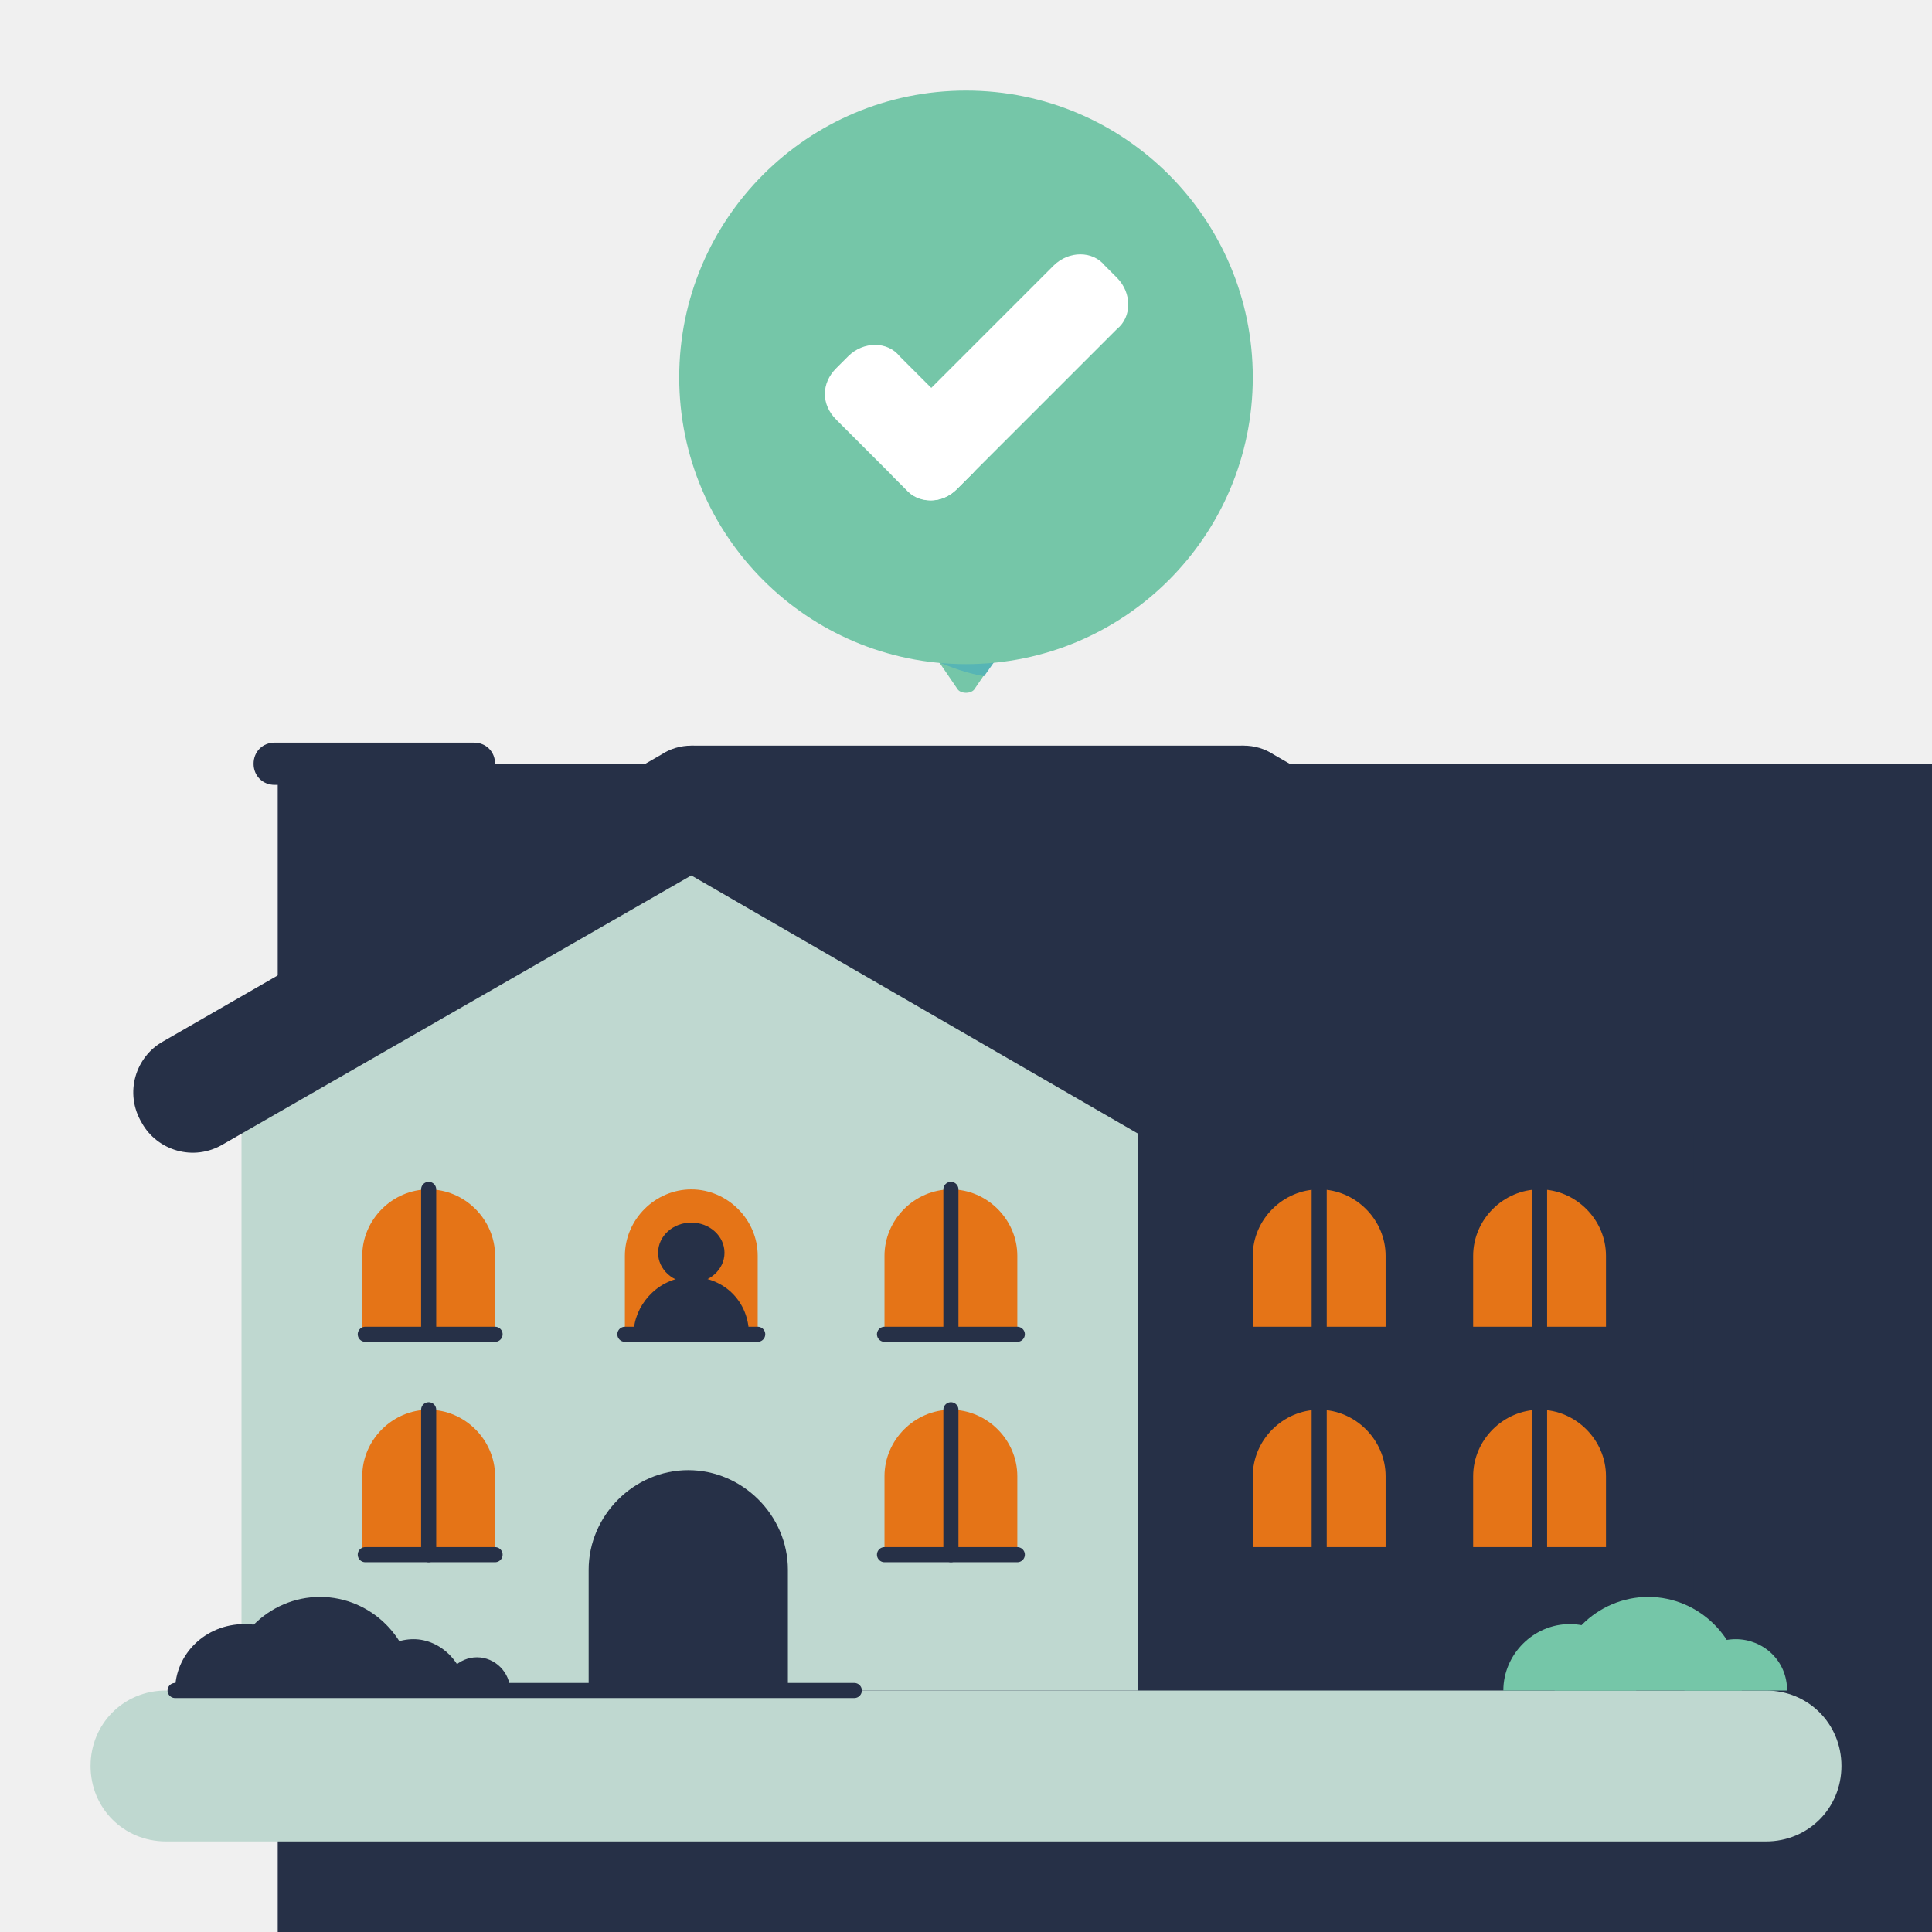
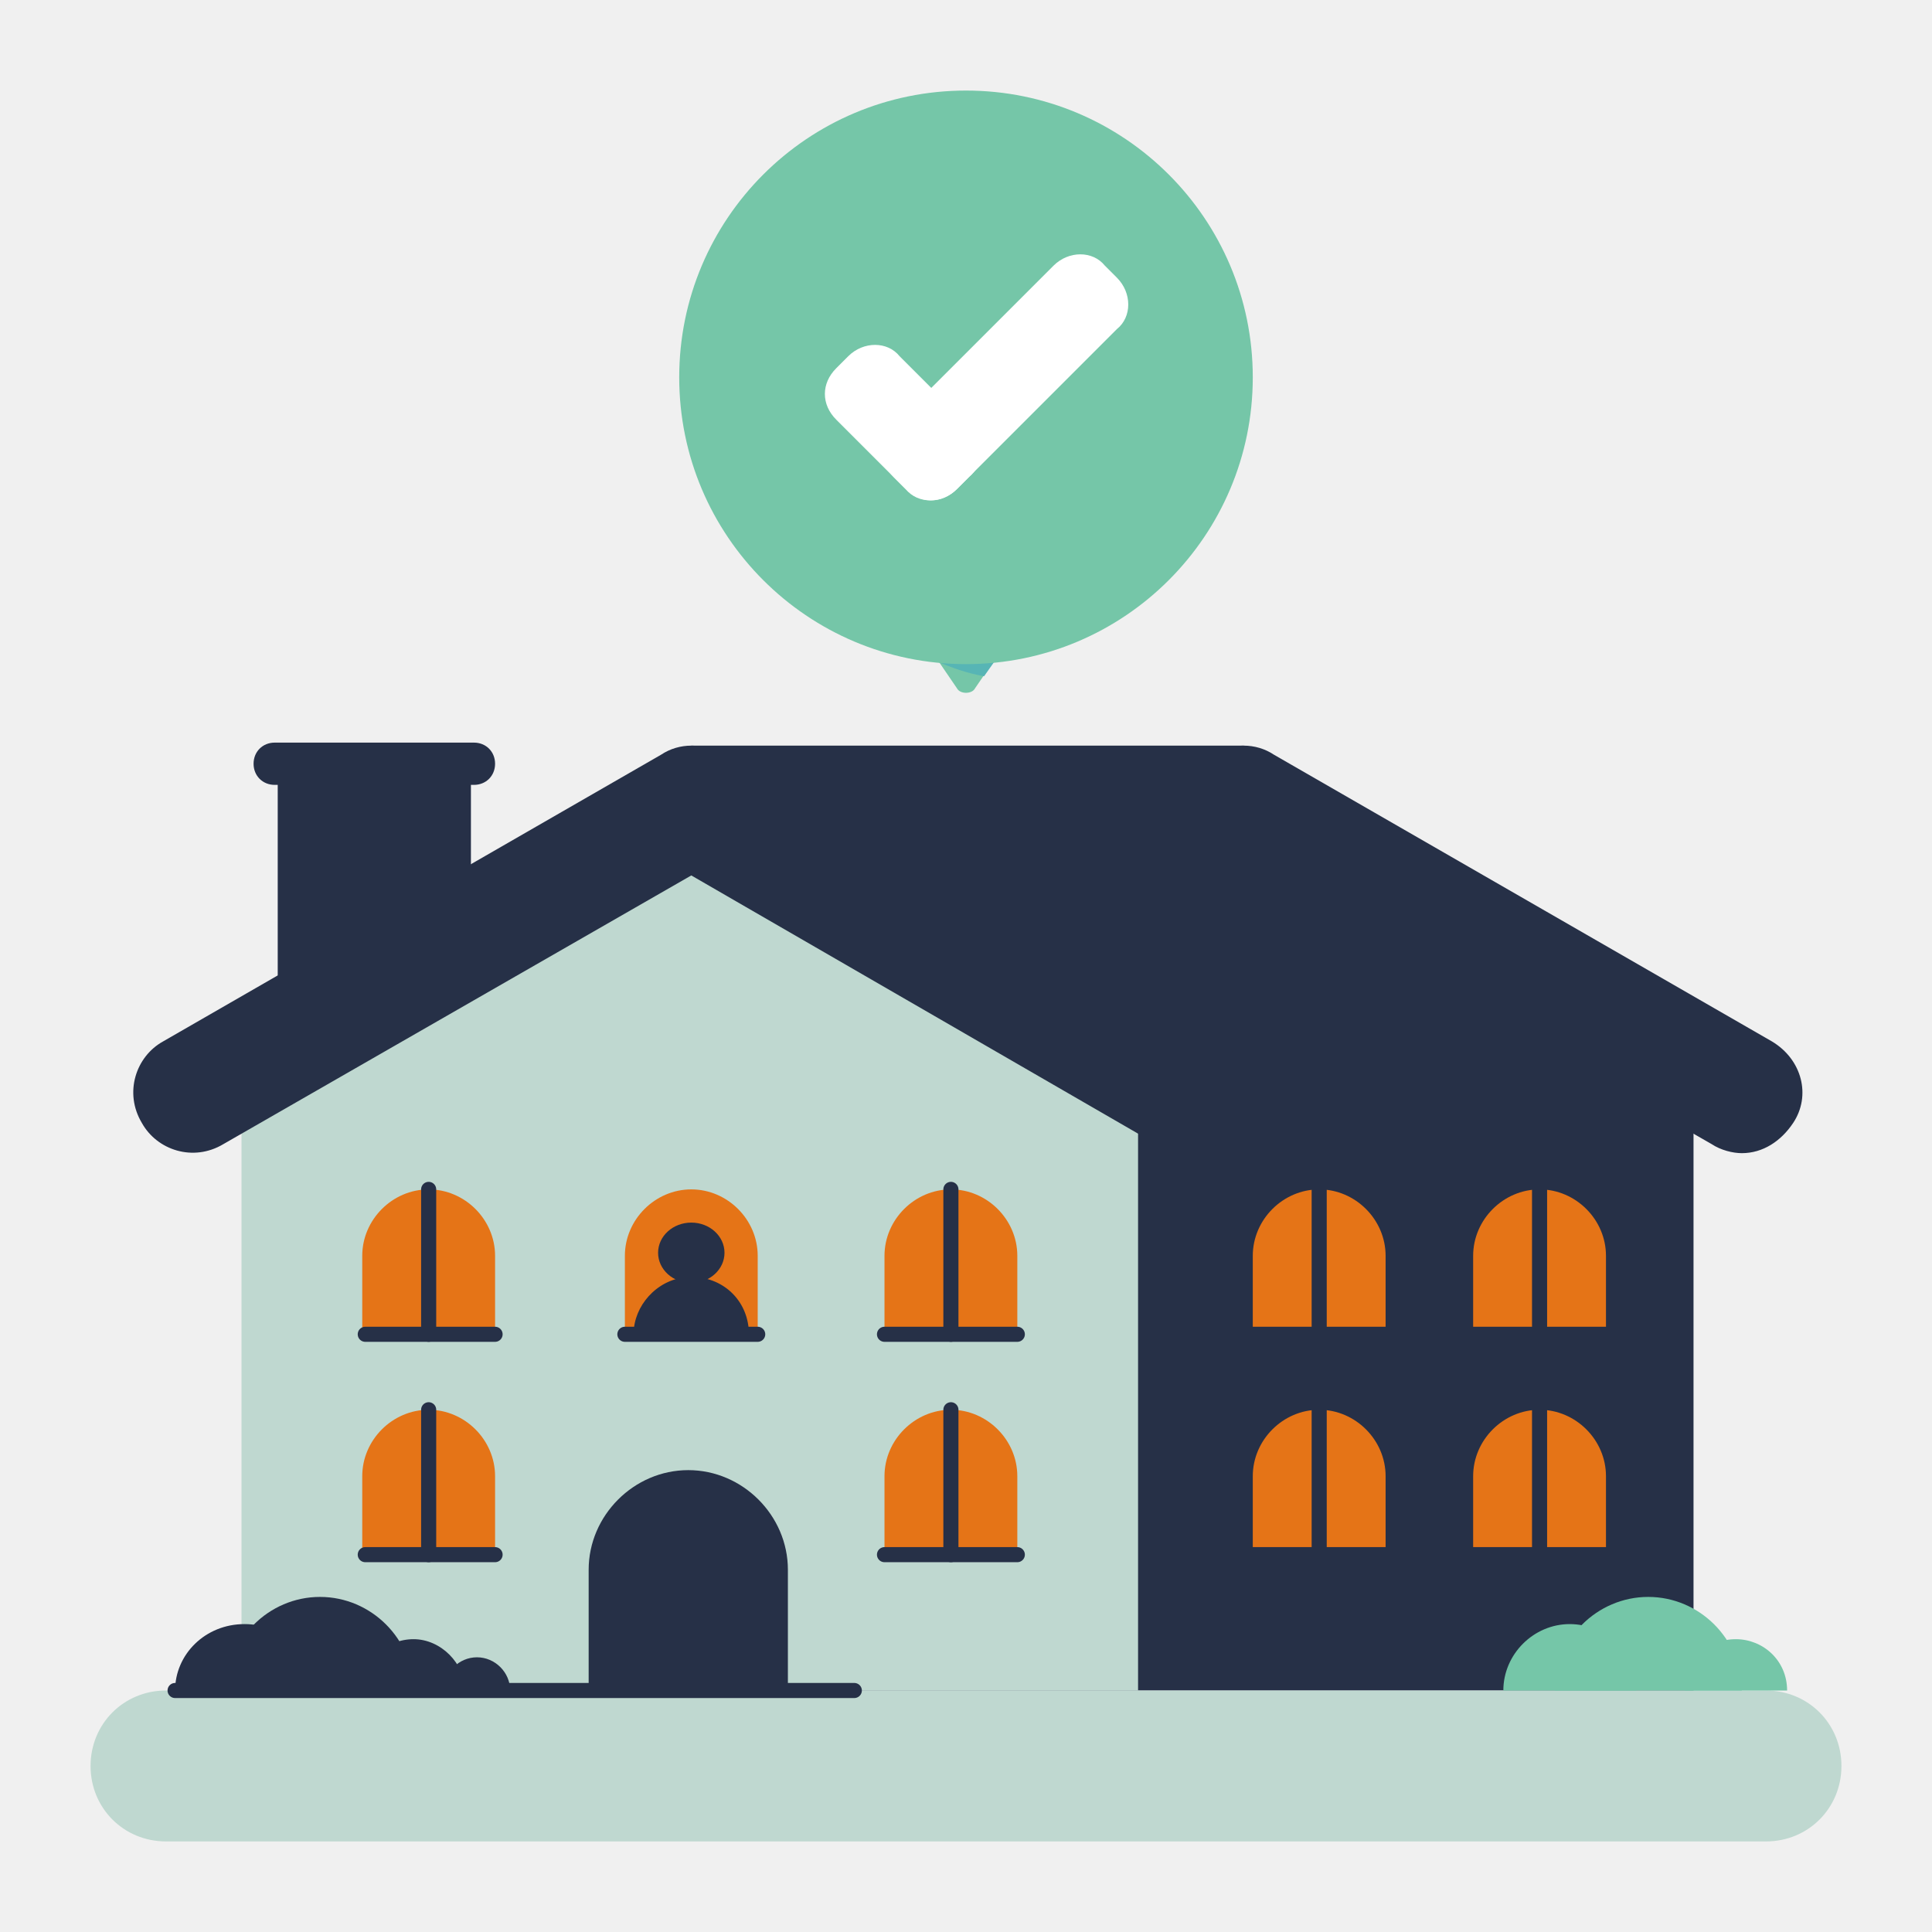
<svg xmlns="http://www.w3.org/2000/svg" style="enable-background:new 0 0 64 64;" version="1.1" viewBox="0 0 64 64" xml:space="preserve">
  <style type="text/css">
	.st0{fill:#75C6A8;}
	.st1{fill:#57B5B5;}
	.st2{fill:#263047;}
	.st3{fill:#DB7158;}
	.st4{fill:none;stroke:#263047;stroke-width:0.5;stroke-linecap:round;stroke-miterlimit:10;}
	.st5{fill:none;stroke:#EA8B78;stroke-width:2;stroke-linecap:round;stroke-miterlimit:10;}
	.st6{fill:#E89715;}
	.st7{fill:none;stroke:#263047;stroke-linecap:round;stroke-miterlimit:10;}
	.st8{fill:none;stroke:#263047;stroke-width:0.5;stroke-linecap:round;stroke-linejoin:round;stroke-miterlimit:10;}
	.st9{fill:#456BA8;}
	.st10{fill:#9EC6B8;}
	.st11{fill:#C14F46;}
	.st12{fill:#BFD8D0;}
	.st13{fill:#E57417;}
	.st14{fill:none;stroke:#9EC6B8;stroke-width:0.75;stroke-linecap:round;stroke-linejoin:round;stroke-miterlimit:10;}
	.st15{fill:#FFFFFF;}
	.st16{fill:#D8EAE3;}
	.st17{fill:none;stroke:#DB7158;stroke-linecap:round;stroke-miterlimit:10;}
	.st18{fill:none;stroke:#BFD8D0;stroke-width:0.5;stroke-linecap:round;stroke-miterlimit:10;}
	.st19{fill:none;stroke:#263047;stroke-width:0.5;stroke-linecap:round;stroke-miterlimit:10;stroke-dasharray:1.046,1.046;}
	.st20{fill:#75C6A8;stroke:#75C6A8;stroke-width:0.25;stroke-linejoin:round;stroke-miterlimit:10;}
	.st21{fill:#EF8873;}
	.st22{fill:none;stroke:#263047;stroke-width:0.5;stroke-miterlimit:10;}
	.st23{fill:none;stroke:#263047;stroke-width:0.5;stroke-linecap:round;stroke-miterlimit:10;stroke-dasharray:1.812,1.812;}
	.st24{fill:none;stroke:#263047;stroke-linecap:round;stroke-miterlimit:10;stroke-dasharray:1.912,1.912;}
	.st25{fill:none;}
	.st26{fill:none;stroke:#EA8B78;stroke-linecap:round;stroke-miterlimit:10;}
	.st27{fill:none;stroke:#263047;stroke-width:3;stroke-miterlimit:10;}
	.st28{fill:none;stroke:#BFD8D0;stroke-miterlimit:10;}
	.st29{fill:none;stroke:#BFD8D0;stroke-width:0.5;stroke-miterlimit:10;}
	.st30{fill:none;stroke:#9EC6B8;stroke-width:0.5;stroke-miterlimit:10;}
	.st31{fill:none;stroke:#75C6A8;stroke-width:0.5;stroke-miterlimit:10;}
	.st32{fill:none;stroke:#F9F9F9;stroke-width:0.5;stroke-linecap:round;stroke-linejoin:round;stroke-miterlimit:10;}
	.st33{fill:none;stroke:#9EC6B8;stroke-width:0.5;stroke-linecap:round;stroke-linejoin:round;stroke-miterlimit:10;}
	.st34{fill:#EA8B78;}
	.st35{fill:none;stroke:#EA8B78;stroke-width:0.75;stroke-linecap:round;stroke-miterlimit:10;}
</style>
  <g id="Layer_1" />
  <g id="artworks">
-     <rect class="st2" height="512px" width="512px" x="9.2" y="25.3" />
+     <rect class="st2" height="7.2" width="6.4" x="9.2" y="25.3" />
    <polyline class="st2" points="56.1,56 56.1,35.2 41.2,26.7 26.3,35.2 26.3,56  " />
    <g>
      <path class="st2" d="M57.7,38.2c-0.3,0-0.7-0.1-1-0.3L41.2,29l-15.5,8.9c-1,0.6-2.2,0.2-2.7-0.7c-0.6-1-0.2-2.2,0.7-2.7l16.5-9.5    c0.6-0.4,1.4-0.4,2,0l16.5,9.5c1,0.6,1.3,1.8,0.7,2.7C59,37.8,58.4,38.2,57.7,38.2z" />
    </g>
    <rect class="st2" height="10.8" width="18.3" x="22.9" y="24.7" />
    <path class="st12" d="M58.5,61h-53C4.1,61,3,59.9,3,58.5v0C3,57.1,4.1,56,5.5,56h53c1.4,0,2.5,1.1,2.5,2.5v0   C61,59.9,59.9,61,58.5,61z" />
    <polyline class="st12" points="37.7,56 37.7,35.2 22.9,26.7 8,35.2 8,56  " />
    <line class="st4" x1="5.8" x2="28.3" y1="56" y2="56" />
    <path class="st2" d="M26.2,56h-6.7v-4c0-1.8,1.5-3.3,3.3-3.3h0c1.8,0,3.3,1.5,3.3,3.3V56z" />
    <g>
      <path class="st2" d="M39.3,38.2c-0.3,0-0.7-0.1-1-0.3L22.9,29L7.4,37.9c-1,0.6-2.2,0.2-2.7-0.7c-0.6-1-0.2-2.2,0.7-2.7l16.5-9.5    c0.6-0.4,1.4-0.4,2,0l16.5,9.5c1,0.6,1.3,1.8,0.7,2.7C40.7,37.8,40,38.2,39.3,38.2z" />
    </g>
    <g>
      <g>
        <path class="st13" d="M16.4,51.5h-4.4v-2.6c0-1.2,1-2.2,2.2-2.2h0c1.2,0,2.2,1,2.2,2.2V51.5z" />
        <line class="st4" x1="16.4" x2="12.1" y1="51.5" y2="51.5" />
        <line class="st4" x1="14.2" x2="14.2" y1="46.7" y2="51.5" />
      </g>
      <g>
        <path class="st13" d="M33.7,51.5h-4.4v-2.6c0-1.2,1-2.2,2.2-2.2h0c1.2,0,2.2,1,2.2,2.2V51.5z" />
        <line class="st4" x1="33.7" x2="29.3" y1="51.5" y2="51.5" />
        <line class="st4" x1="31.5" x2="31.5" y1="46.7" y2="51.5" />
      </g>
    </g>
    <g>
      <path class="st13" d="M16.4,44.2h-4.4v-2.6c0-1.2,1-2.2,2.2-2.2h0c1.2,0,2.2,1,2.2,2.2V44.2z" />
      <line class="st4" x1="16.4" x2="12.1" y1="44.2" y2="44.2" />
      <line class="st4" x1="14.2" x2="14.2" y1="39.4" y2="44.2" />
    </g>
    <g>
      <path class="st13" d="M33.7,44.2h-4.4v-2.6c0-1.2,1-2.2,2.2-2.2h0c1.2,0,2.2,1,2.2,2.2V44.2z" />
      <line class="st4" x1="33.7" x2="29.3" y1="44.2" y2="44.2" />
      <line class="st4" x1="31.5" x2="31.5" y1="39.4" y2="44.2" />
    </g>
    <g>
      <path class="st13" d="M25.1,44.2h-4.4v-2.6c0-1.2,1-2.2,2.2-2.2h0c1.2,0,2.2,1,2.2,2.2V44.2z" />
      <line class="st4" x1="25.1" x2="20.7" y1="44.2" y2="44.2" />
    </g>
    <g>
      <path class="st13" d="M45.9,44.2h-4.4v-2.6c0-1.2,1-2.2,2.2-2.2h0c1.2,0,2.2,1,2.2,2.2V44.2z" />
      <line class="st4" x1="45.9" x2="41.5" y1="44.2" y2="44.2" />
      <line class="st4" x1="43.7" x2="43.7" y1="39.4" y2="44.2" />
    </g>
    <g>
      <path class="st13" d="M53.2,44.2h-4.4v-2.6c0-1.2,1-2.2,2.2-2.2h0c1.2,0,2.2,1,2.2,2.2V44.2z" />
      <line class="st4" x1="53.2" x2="48.8" y1="44.2" y2="44.2" />
      <line class="st4" x1="51" x2="51" y1="39.4" y2="44.2" />
    </g>
    <g>
      <g>
        <path class="st13" d="M45.9,51.5h-4.4v-2.6c0-1.2,1-2.2,2.2-2.2h0c1.2,0,2.2,1,2.2,2.2V51.5z" />
        <line class="st4" x1="45.9" x2="41.5" y1="51.5" y2="51.5" />
        <line class="st4" x1="43.7" x2="43.7" y1="46.7" y2="51.5" />
      </g>
      <g>
        <path class="st13" d="M53.2,51.5h-4.4v-2.6c0-1.2,1-2.2,2.2-2.2h0c1.2,0,2.2,1,2.2,2.2V51.5z" />
        <line class="st4" x1="53.2" x2="48.8" y1="51.5" y2="51.5" />
        <line class="st4" x1="51" x2="51" y1="46.7" y2="51.5" />
      </g>
    </g>
    <path class="st2" d="M15.7,26H9.1c-0.4,0-0.7-0.3-0.7-0.7v0c0-0.4,0.3-0.7,0.7-0.7h6.6c0.4,0,0.7,0.3,0.7,0.7v0   C16.4,25.7,16.1,26,15.7,26z" />
    <path class="st2" d="M5.8,56c0-1.2,1-2.2,2.3-2.2s2.2,1,2.2,2.2" />
    <path class="st2" d="M12,56c0-1,0.8-1.7,1.7-1.7s1.7,0.8,1.7,1.7" />
    <path class="st2" d="M14.7,56c0-0.6,0.5-1.1,1.1-1.1c0.6,0,1.1,0.5,1.1,1.1" />
    <path class="st2" d="M7.5,56c0-1.7,1.4-3.1,3.1-3.1s3.1,1.4,3.1,3.1" />
    <path class="st0" d="M49.8,56c0-1.2,1-2.2,2.2-2.2s2.2,1,2.2,2.2" />
    <path class="st0" d="M55.8,56c0-0.9,0.7-1.7,1.7-1.7c0.9,0,1.7,0.7,1.7,1.7" />
    <path class="st0" d="M51.5,56c0-1.7,1.4-3.1,3.1-3.1c1.7,0,3.1,1.4,3.1,3.1" />
    <g>
      <path class="st2" d="M22.9,42.3c-1,0-1.8,0.8-1.9,1.7c0,0.1,0,0.1,0.1,0.2c0.5,0.1,1.1,0.2,1.8,0.2c0.6,0,1.3-0.1,1.8-0.2    c0.1,0,0.1-0.1,0.1-0.2C24.7,43,23.9,42.3,22.9,42.3z" />
      <ellipse class="st2" cx="22.9" cy="41.5" rx="1.1" ry="1" />
    </g>
    <path class="st0" d="M33.8,20.6l-1.5,2.2c-0.1,0.2-0.5,0.2-0.6,0l-1.5-2.2l1.8-1.8L33.8,20.6z" />
    <path class="st1" d="M30.2,20.6l0.8,1.3c0.5,0.2,1,0.4,1.6,0.5l1.2-1.7L32,18.8L30.2,20.6z" />
    <circle class="st0" cx="32" cy="12.5" r="9.5" />
    <path class="st15" d="M30,16.2l-0.4-0.4c-0.5-0.5-0.5-1.3,0-1.7l5.3-5.3c0.5-0.5,1.3-0.5,1.7,0L37,9.2c0.5,0.5,0.5,1.3,0,1.7   l-5.3,5.3C31.2,16.7,30.5,16.7,30,16.2z" />
    <path class="st15" d="M27.7,12.2l0.4-0.4c0.5-0.5,1.3-0.5,1.7,0l2.3,2.3c0.5,0.5,0.5,1.3,0,1.7l-0.4,0.4c-0.5,0.5-1.3,0.5-1.7,0   l-2.3-2.3C27.2,13.4,27.2,12.7,27.7,12.2z" />
  </g>
</svg>
